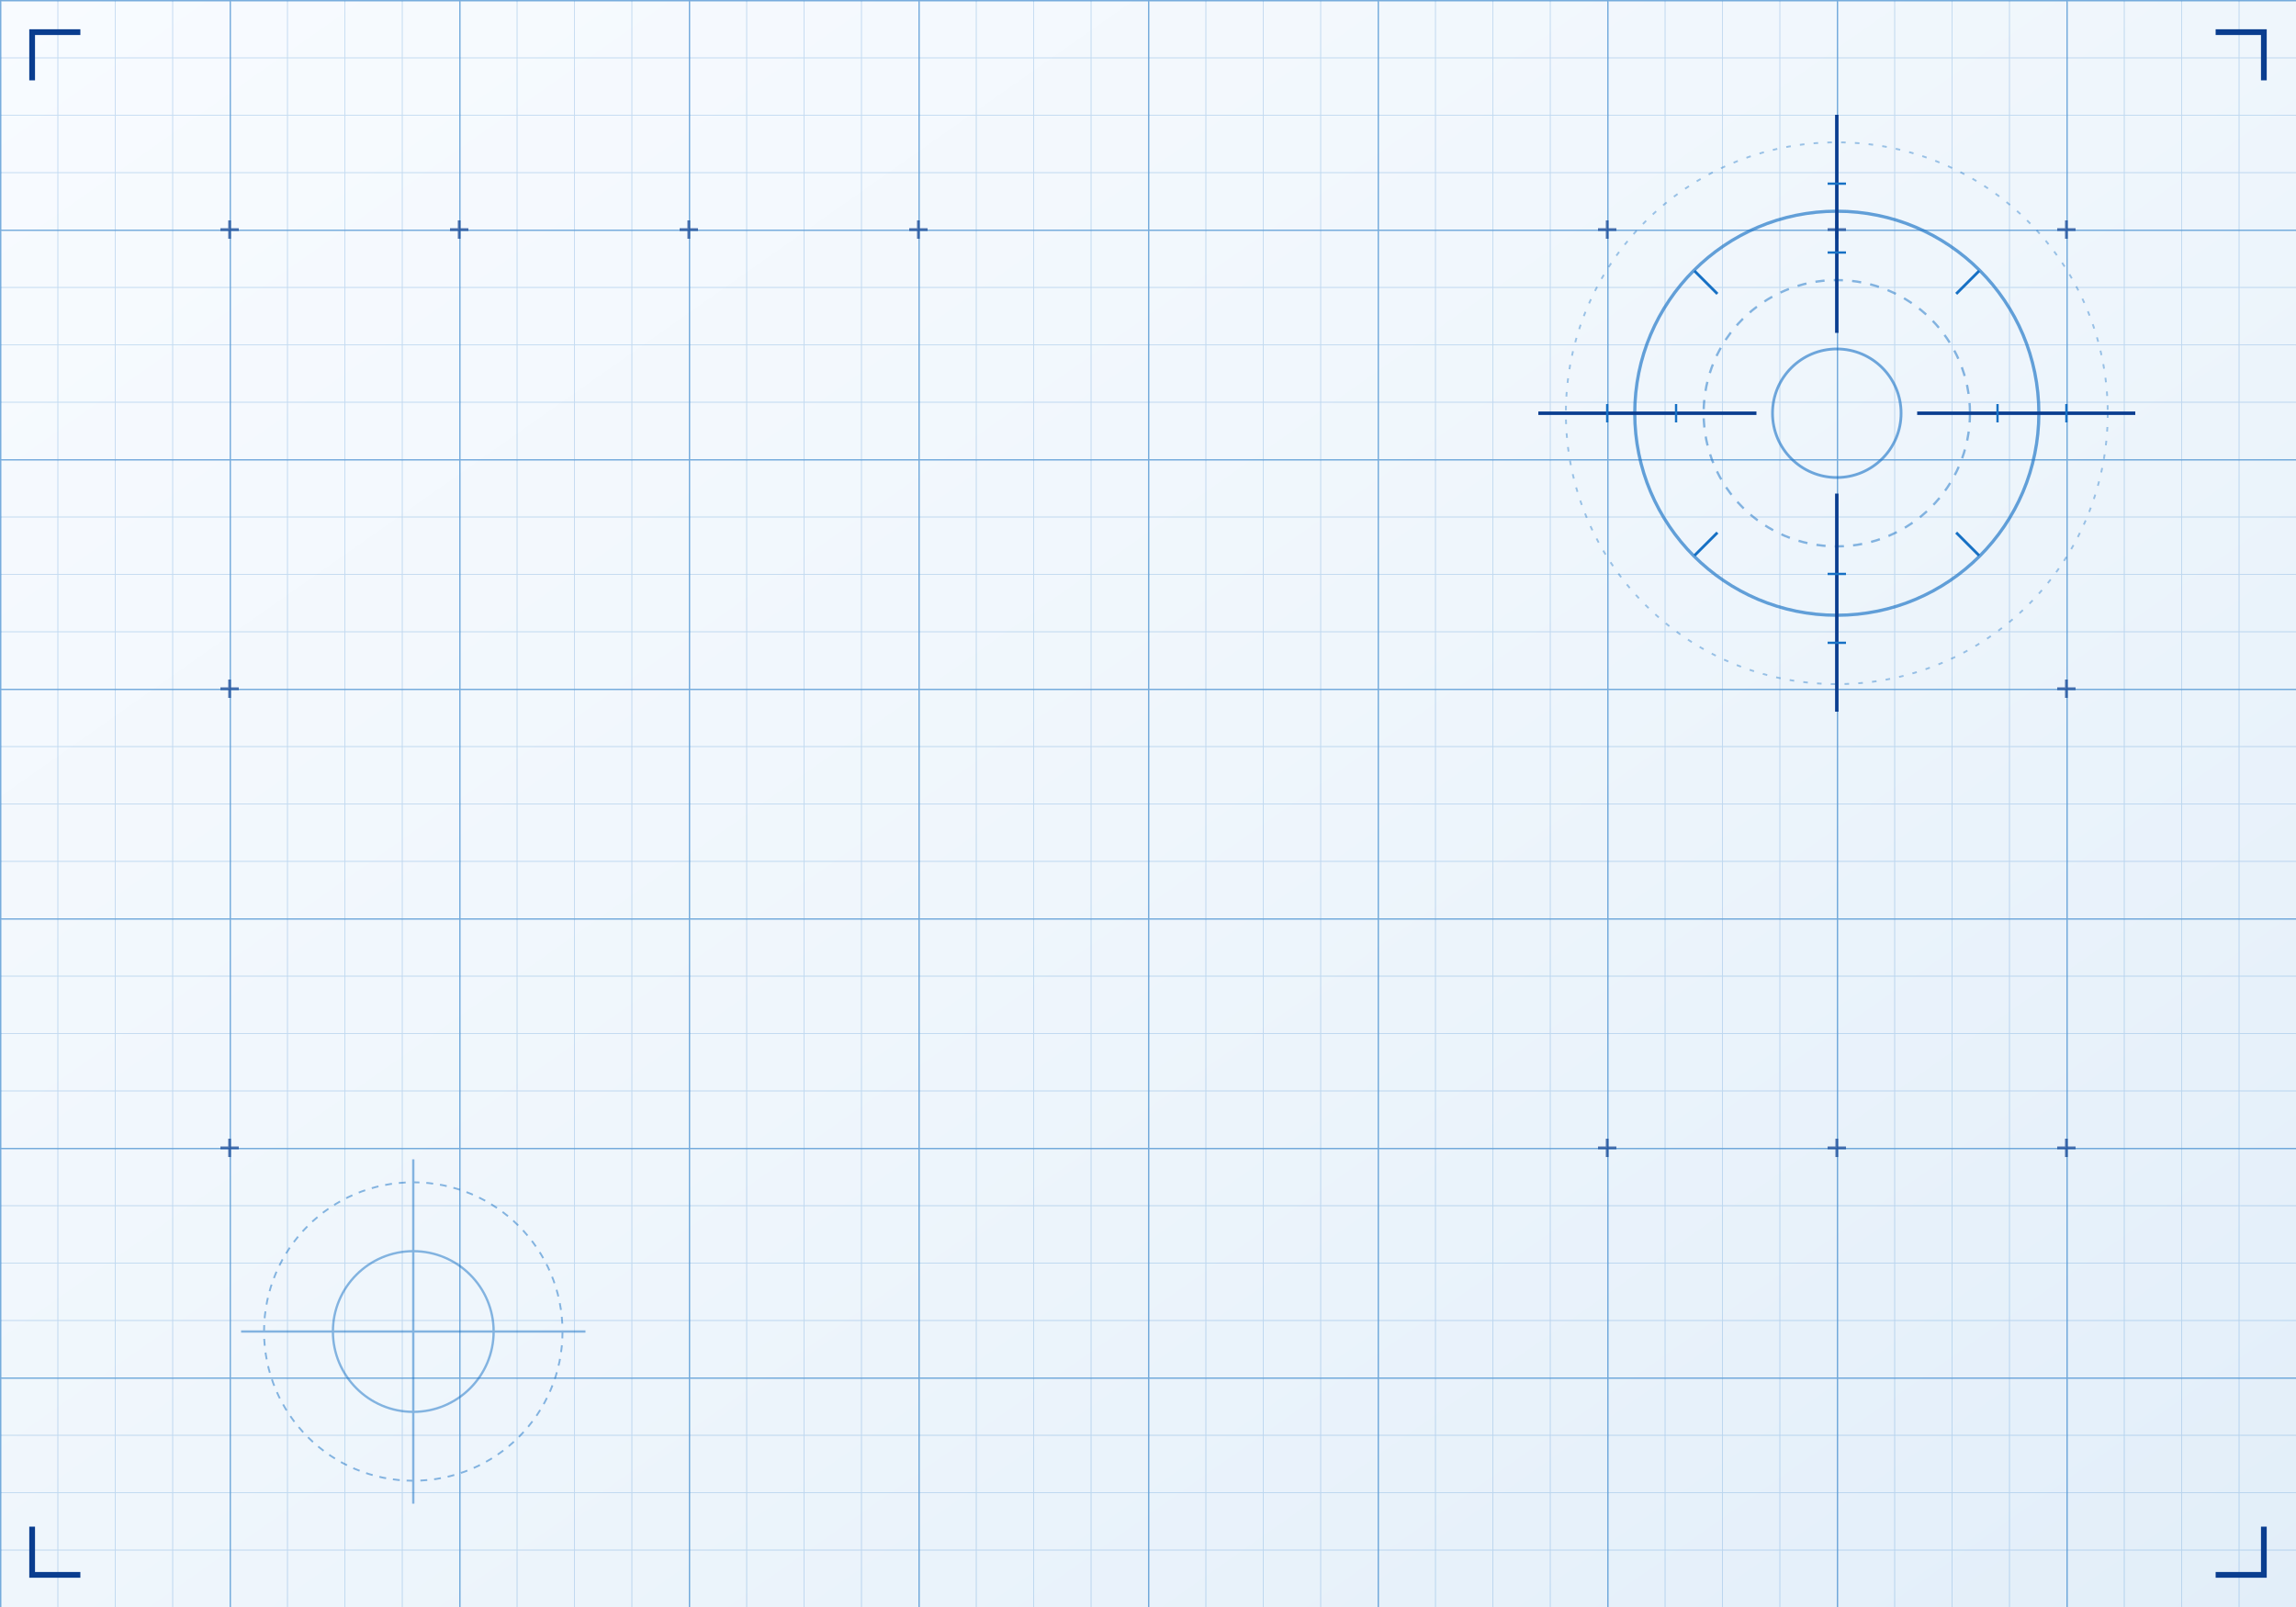
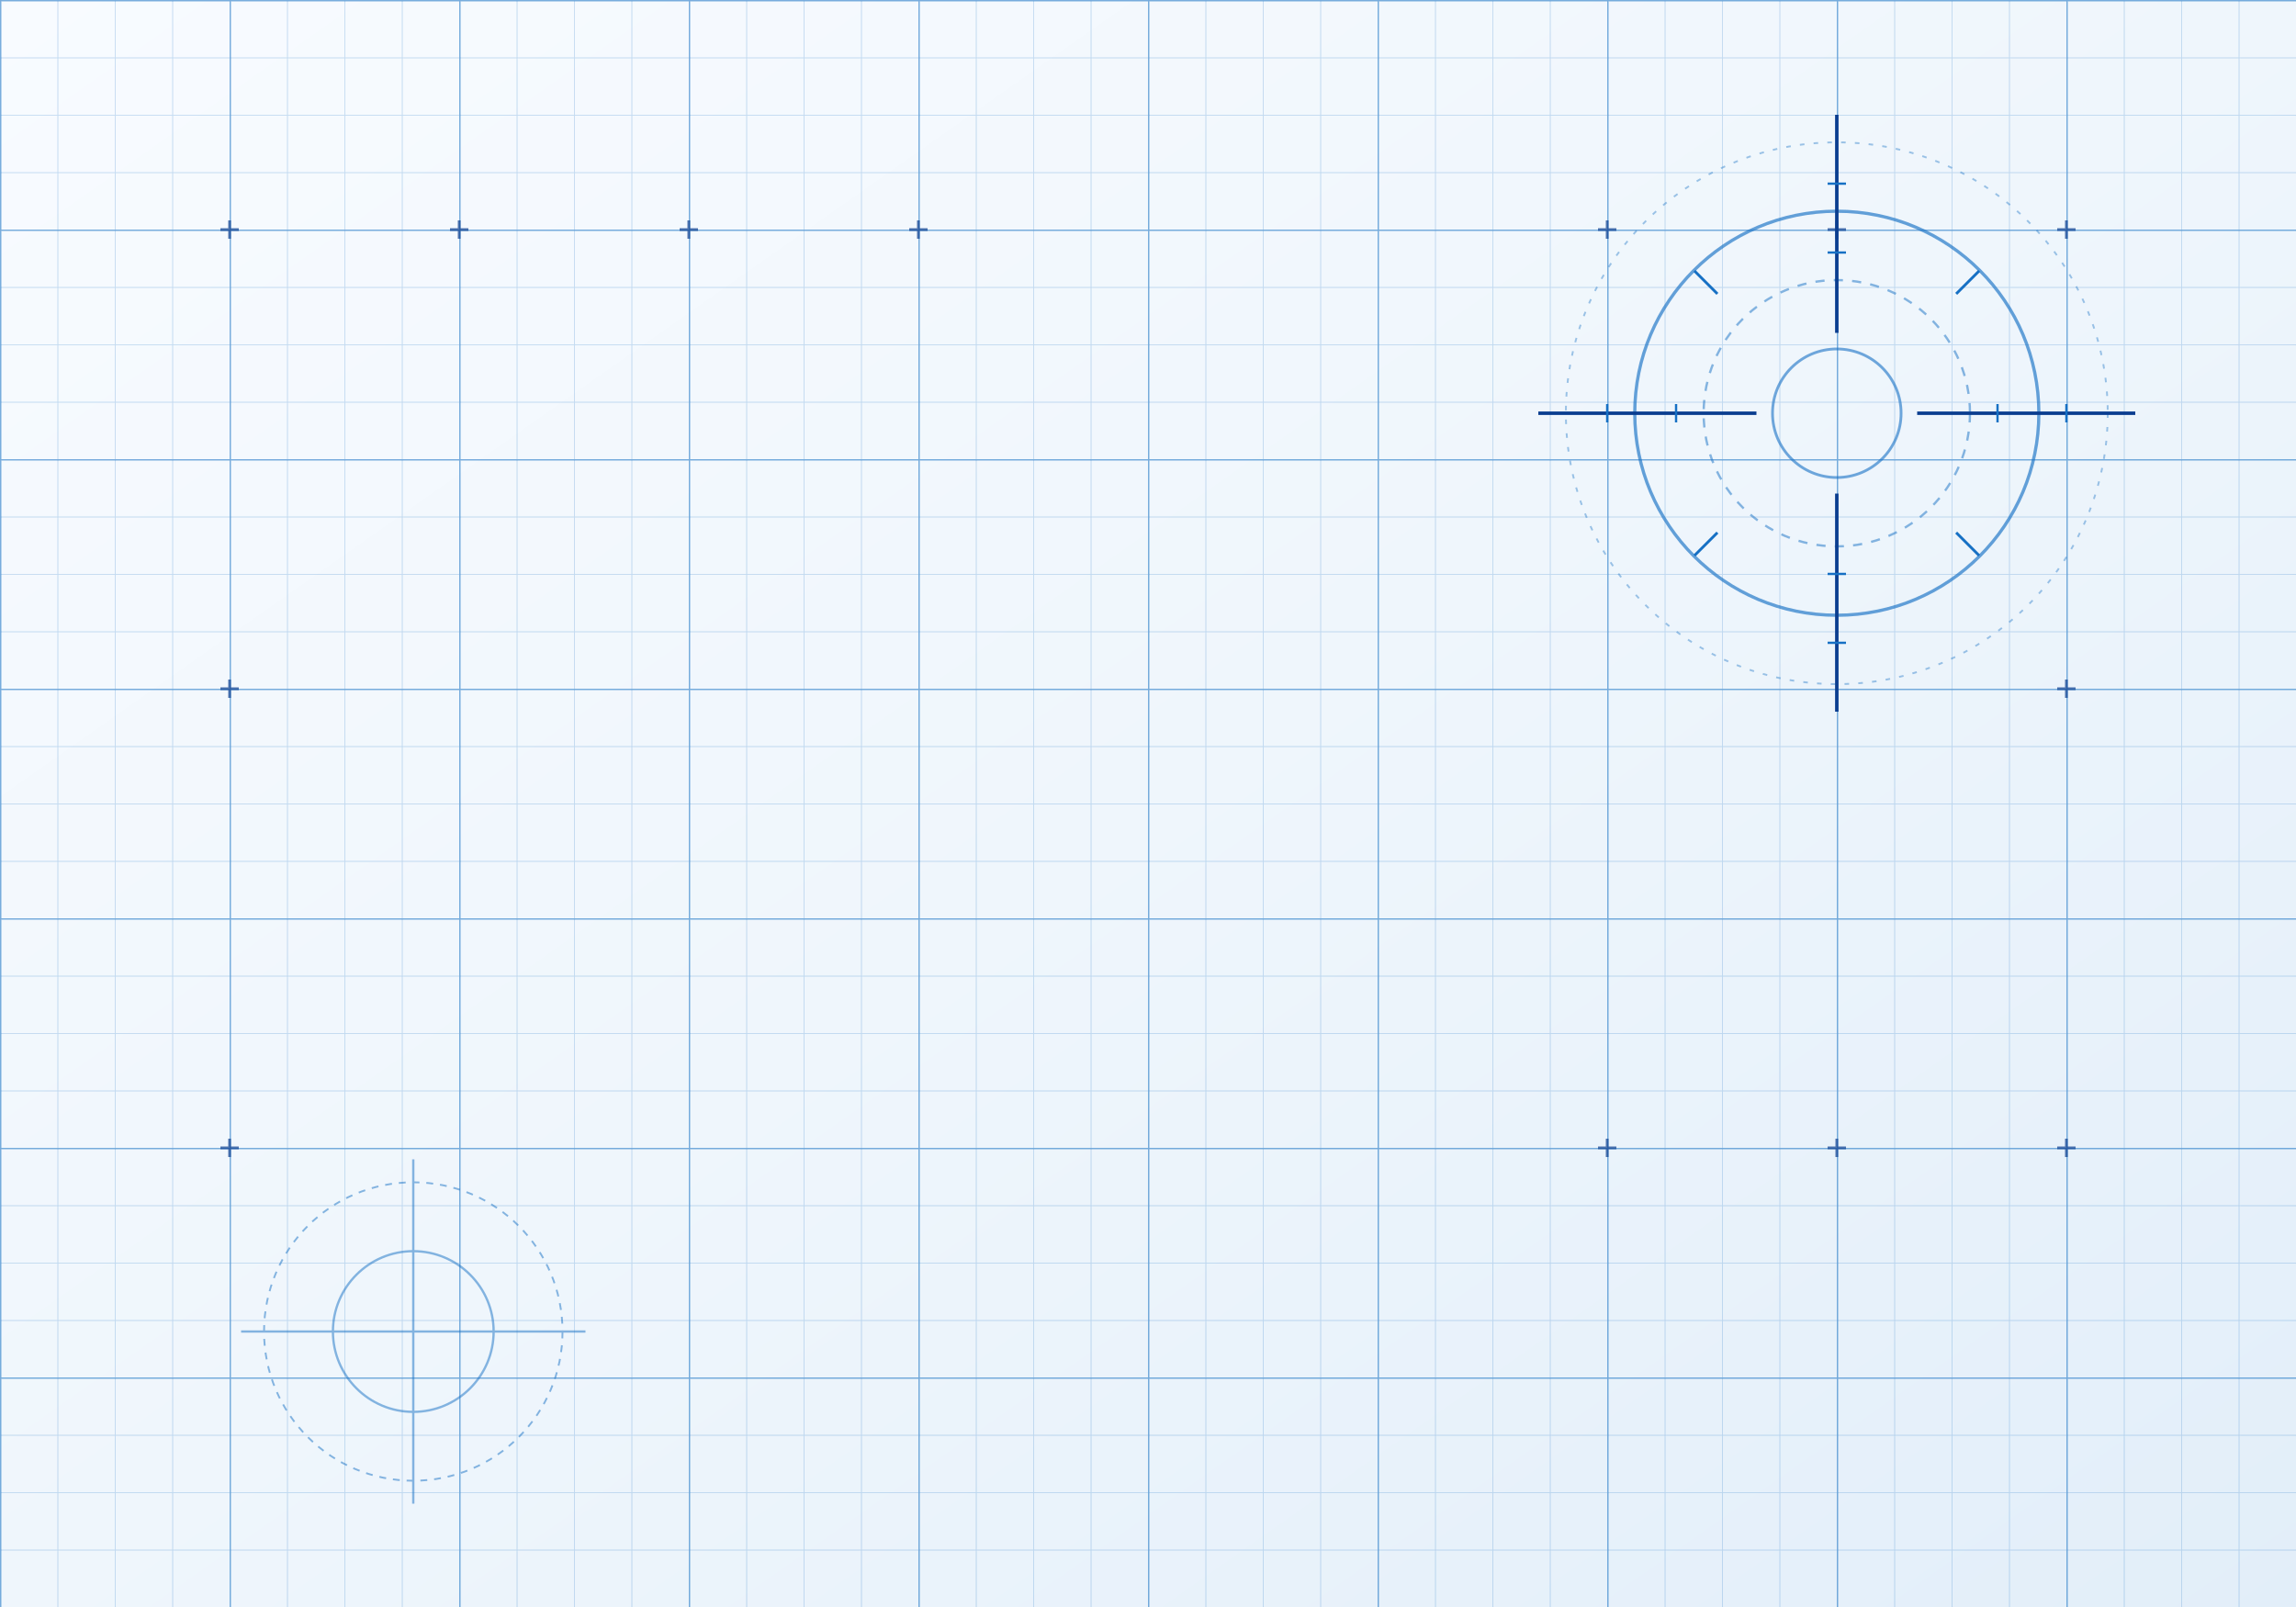
<svg xmlns="http://www.w3.org/2000/svg" class="ice-bg arch-bg-sniper" width="1000" height="700" viewBox="0 0 1000 700">
  <defs>
    <pattern id="sn_minorGrid" width="25" height="25" patternUnits="userSpaceOnUse">
      <path d="M 25 0 L 0 0 0 25" fill="none" stroke="#1670c4" stroke-width="0.75" opacity="0.22" />
    </pattern>
    <pattern id="sn_majorGrid" width="100" height="100" patternUnits="userSpaceOnUse">
      <rect width="100" height="100" fill="url(#sn_minorGrid)" />
      <path d="M 100 0 L 0 0 0 100" fill="none" stroke="#1670c4" stroke-width="1.3" opacity="0.45" />
    </pattern>
    <linearGradient id="sn_base" x1="0" y1="0" x2="1" y2="1">
      <stop offset="0%" stop-color="#f8fbff" />
      <stop offset="50%" stop-color="#eff6fc" />
      <stop offset="100%" stop-color="#e2eef9" />
    </linearGradient>
  </defs>
  <rect width="1000" height="700" fill="url(#sn_base)" />
  <rect width="1000" height="700" fill="url(#sn_majorGrid)" />
-   <g stroke="#0a3d8f" stroke-width="2.5" fill="none">
-     <path d="M 14,35 L 14,14 L 35,14" />
-     <path d="M 965,14 L 986,14 L 986,35" />
-     <path d="M 14,665 L 14,686 L 35,686" />
-     <path d="M 965,686 L 986,686 L 986,665" />
-   </g>
  <g stroke="#0a3d8f" stroke-width="1.2" opacity="0.7">
    <path d="M 96,100 L 104,100 M 100,96 L 100,104" />
    <path d="M 196,100 L 204,100 M 200,96 L 200,104" />
    <path d="M 296,100 L 304,100 M 300,96 L 300,104" />
    <path d="M 396,100 L 404,100 M 400,96 L 400,104" />
    <path d="M 696,100 L 704,100 M 700,96 L 700,104" />
    <path d="M 796,100 L 804,100 M 800,96 L 800,104" />
    <path d="M 896,100 L 904,100 M 900,96 L 900,104" />
    <path d="M 96,300 L 104,300 M 100,296 L 100,304" />
    <path d="M 896,300 L 904,300 M 900,296 L 900,304" />
    <path d="M 96,500 L 104,500 M 100,496 L 100,504" />
    <path d="M 696,500 L 704,500 M 700,496 L 700,504" />
    <path d="M 796,500 L 804,500 M 800,496 L 800,504" />
    <path d="M 896,500 L 904,500 M 900,496 L 900,504" />
  </g>
  <g transform="translate(800, 180)" stroke="#1670c4" fill="none">
    <circle cx="0" cy="0" r="28" stroke-width="1.2" opacity="0.6" />
    <circle cx="0" cy="0" r="58" stroke-width="1" stroke-dasharray="4 4" opacity="0.5" />
    <circle cx="0" cy="0" r="88" stroke-width="1.4" opacity="0.65" />
    <circle cx="0" cy="0" r="118" stroke-width="0.8" stroke-dasharray="2 4" opacity="0.4" />
    <line x1="-130" y1="0" x2="-35" y2="0" stroke-width="1.5" stroke="#0a3d8f" />
    <line x1="35" y1="0" x2="130" y2="0" stroke-width="1.5" stroke="#0a3d8f" />
    <line x1="0" y1="-130" x2="0" y2="-35" stroke-width="1.5" stroke="#0a3d8f" />
    <line x1="0" y1="35" x2="0" y2="130" stroke-width="1.5" stroke="#0a3d8f" />
    <line x1="-70" y1="-4" x2="-70" y2="4" stroke-width="1" />
    <line x1="-100" y1="-4" x2="-100" y2="4" stroke-width="1" />
    <line x1="70" y1="-4" x2="70" y2="4" stroke-width="1" />
    <line x1="100" y1="-4" x2="100" y2="4" stroke-width="1" />
    <line x1="-4" y1="-70" x2="4" y2="-70" stroke-width="1" />
    <line x1="-4" y1="-100" x2="4" y2="-100" stroke-width="1" />
    <line x1="-4" y1="70" x2="4" y2="70" stroke-width="1" />
    <line x1="-4" y1="100" x2="4" y2="100" stroke-width="1" />
    <line x1="-62" y1="-62" x2="-52" y2="-52" stroke-width="1.2" />
    <line x1="52" y1="-52" x2="62" y2="-62" stroke-width="1.2" />
    <line x1="-62" y1="62" x2="-52" y2="52" stroke-width="1.2" />
    <line x1="52" y1="52" x2="62" y2="62" stroke-width="1.2" />
  </g>
  <g transform="translate(180, 580)" stroke="#1670c4" fill="none" opacity="0.5">
    <circle cx="0" cy="0" r="35" stroke-width="1" />
    <circle cx="0" cy="0" r="65" stroke-width="0.8" stroke-dasharray="3 3" />
    <line x1="-75" y1="0" x2="75" y2="0" stroke-width="1" />
    <line x1="0" y1="-75" x2="0" y2="75" stroke-width="1" />
  </g>
</svg>
